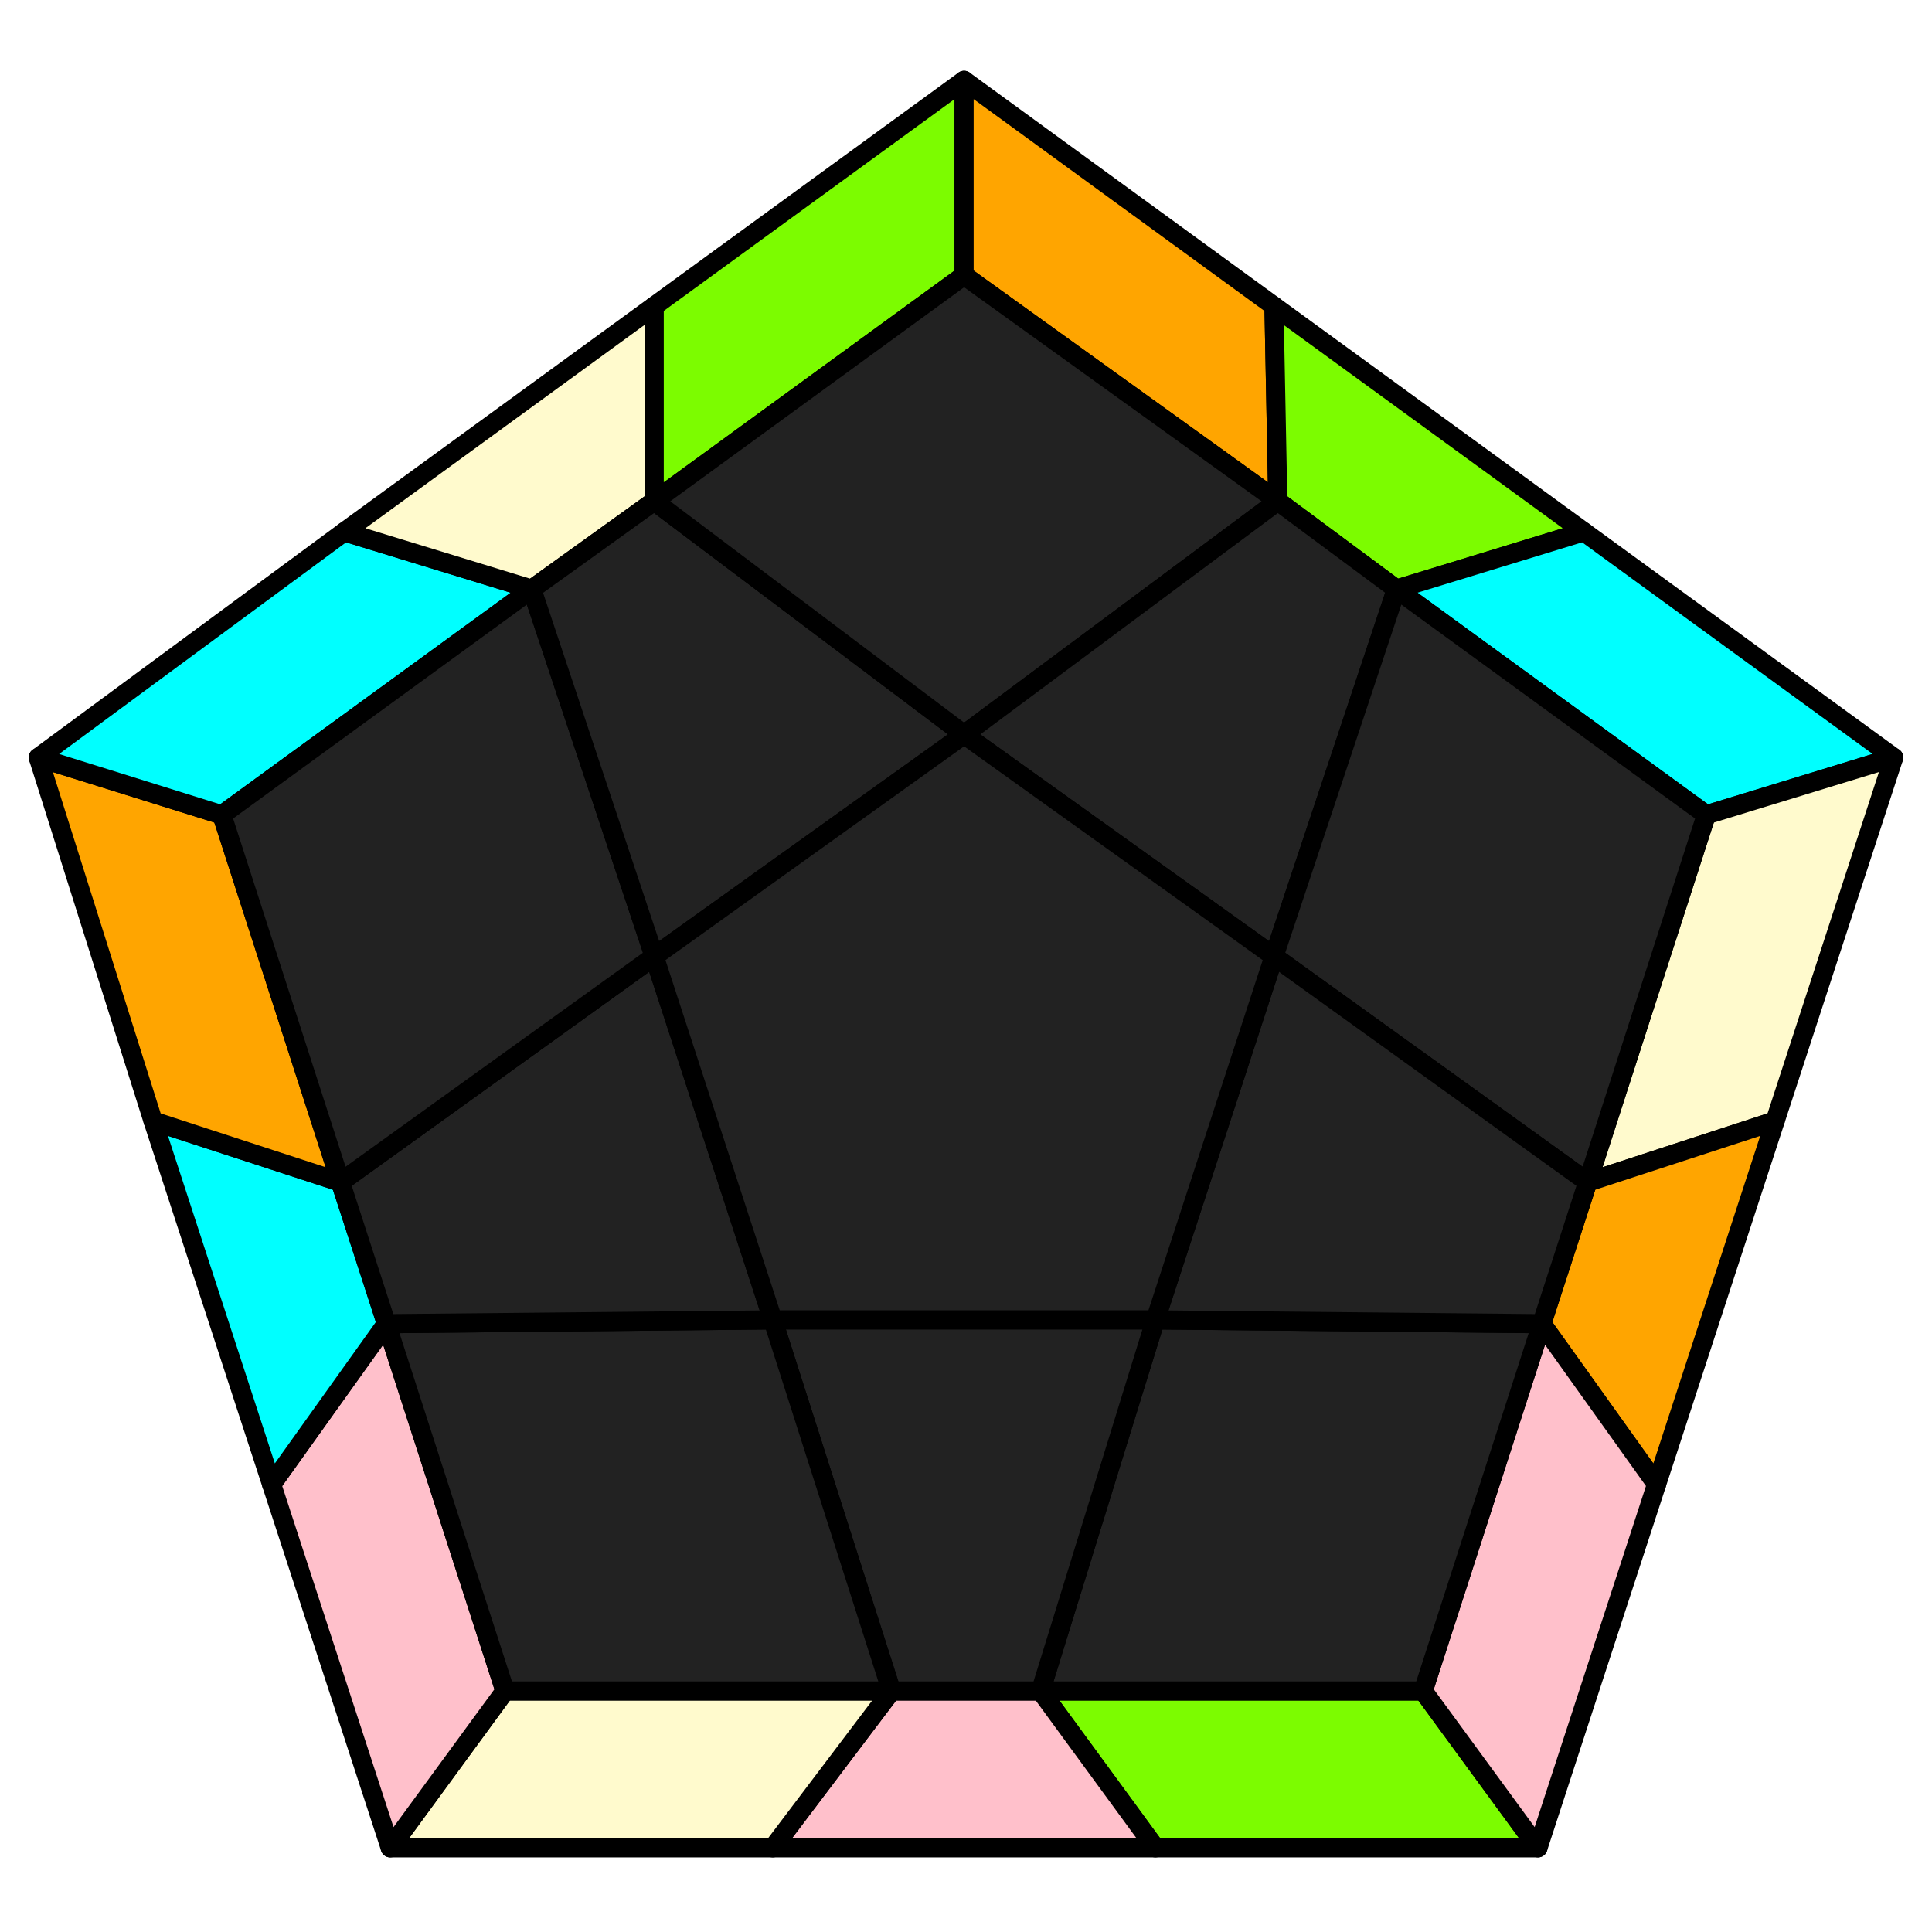
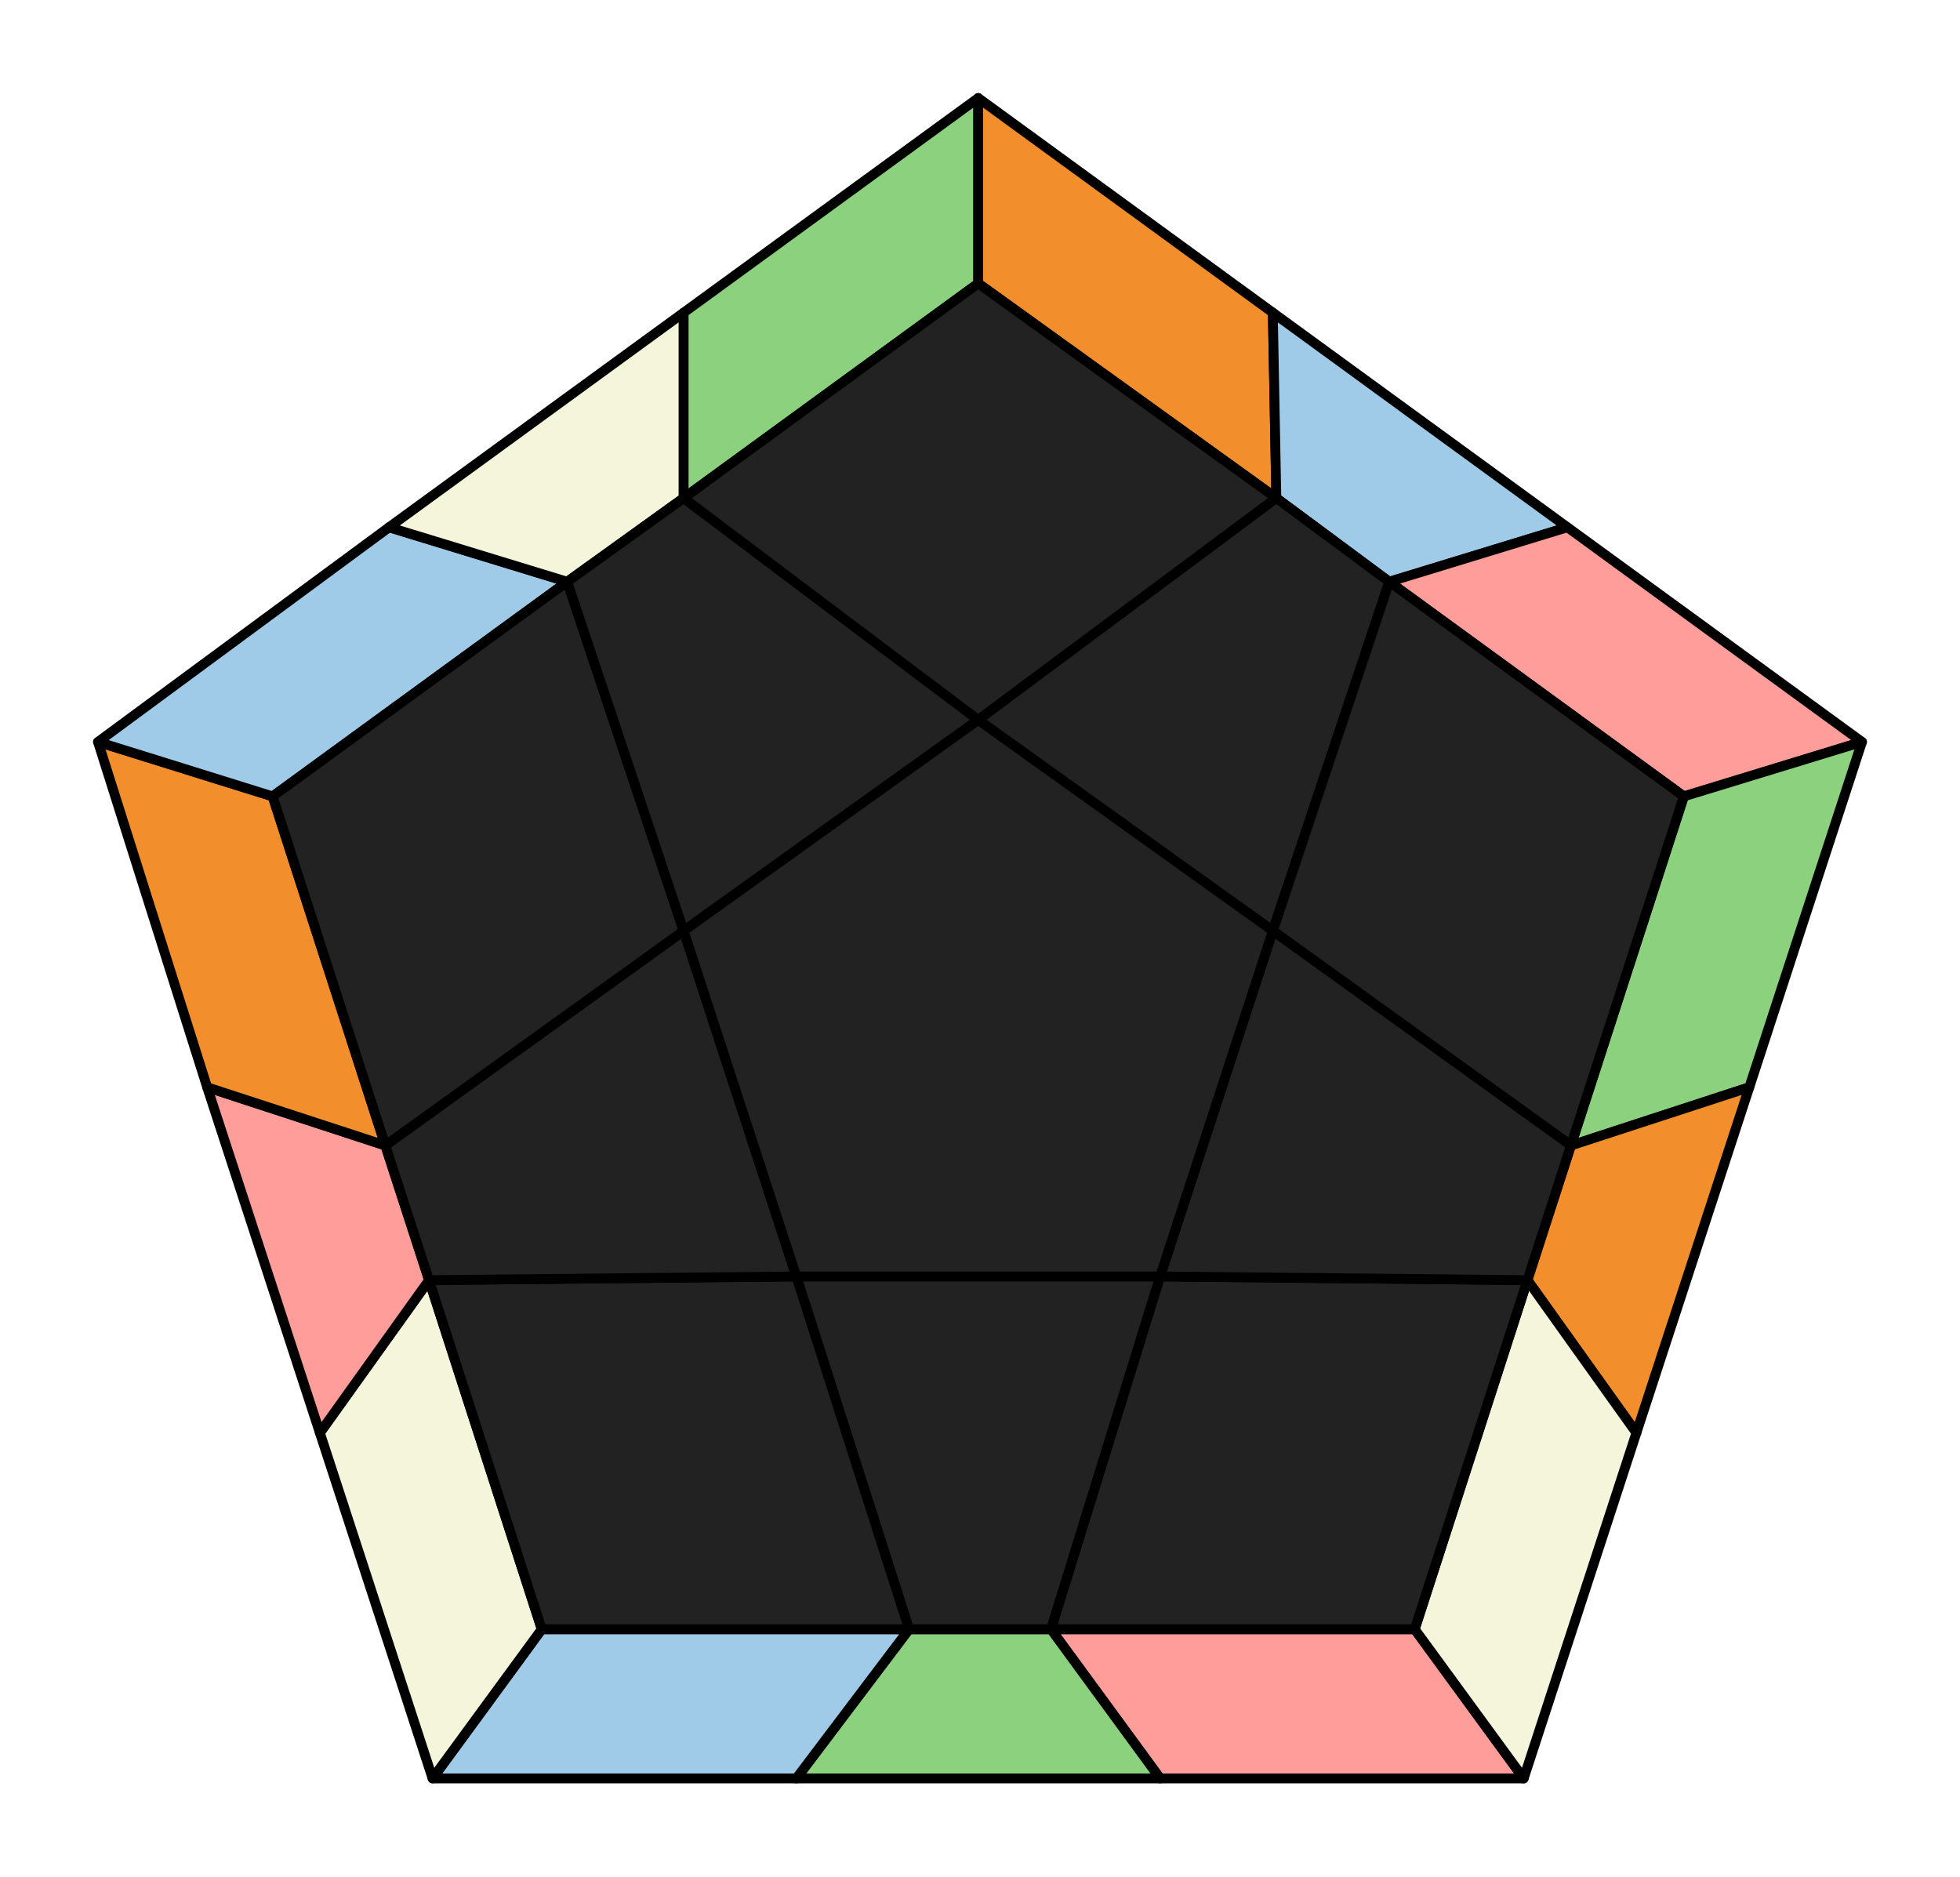
- <svg xmlns="http://www.w3.org/2000/svg" id="141" viewBox="0 0 505 505">
+ <svg xmlns="http://www.w3.org/2000/svg" viewBox="0 0 100.0 95.732">
  <style>
- polygon { stroke: black; stroke-width: 5px; stroke-linejoin: round;}
- .green {fill: #7cfc00;}
- .orange {fill: #ffa500;}
- .blue {fill: #00ffff;}
- .beige {fill: #fffacd;}
- .pink {fill: #ffc0cb;}
- .grey {fill: #222;}
+ polygon { stroke: black; stroke-width: 0.5px; stroke-linejoin: round;}
</style>
-   <polygon class="green" points="402 483 302 483 272 442 372 442" />
-   <polygon class="pink" points="302 483 202 483 233 442 272 442" />
-   <polygon class="beige" points="202 483 102 483 132 442 233 442" />
-   <polygon class="pink" points="102 483 71 388 101 346 132 442" />
-   <polygon class="blue" points="71 388 40 293 89 309 101 346" />
-   <polygon class="orange" points="40 293 10 198 58 213 89 309" />
-   <polygon class="blue" points="10 198 90 139 139 154 58 213" />
-   <polygon class="beige" points="90 139 171 80 171 131 139 154" />
-   <polygon class="green" points="171 80 252 21 252 72 171 131" />
-   <polygon class="orange" points="252 21 333 80 334 131 252 72" />
-   <polygon class="green" points="333 80 414 139 365 154 334 131" />
-   <polygon class="blue" points="414 139 495 198 446 213 365 154" />
-   <polygon class="beige" points="495 198 464 293 415 309 446 213" />
-   <polygon class="orange" points="464 293 433 388 403 346 415 309" />
-   <polygon class="pink" points="433 388 402 483 372 442 403 346" />
-   <polygon class="grey" points="372 442 272 442 302 345 403 346" />
-   <polygon class="grey" points="272 442 233 442 202 345 302 345" />
-   <polygon class="grey" points="132 442 101 346 202 345 233 442" />
-   <polygon class="grey" points="101 346 89 309 171 250 202 345" />
-   <polygon class="grey" points="58 213 139 154 171 250 89 309" />
-   <polygon class="grey" points="139 154 171 131 252 192 171 250" />
-   <polygon class="grey" points="252 72 334 131 252 192 171 131" />
-   <polygon class="grey" points="334 131 365 154 333 250 252 192" />
-   <polygon class="grey" points="446 213 415 309 333 250 365 154" />
-   <polygon class="grey" points="415 309 403 346 302 345 333 250" />
-   <polygon class="grey" points="302 345 202 345 171 250 252 192 333 250" />
+   <polygon fill="#FF9D9A" points="77.74 90.73 59.19 90.73 53.62 83.12 72.18 83.12" />
+   <polygon fill="#8CD17D" points="59.19 90.73 40.63 90.73 46.38 83.12 53.62 83.12" />
+   <polygon fill="#A0CBE8" points="40.63 90.73 22.07 90.73 27.64 83.12 46.38 83.12" />
+   <polygon fill="beige" points="22.07 90.73 16.32 73.10 21.89 65.31 27.64 83.12" />
+   <polygon fill="#FF9D9A" points="16.32 73.10 10.57 55.47 19.66 58.44 21.89 65.31" />
+   <polygon fill="#F28E2B" points="10.57 55.47 5.00 37.85 13.91 40.63 19.66 58.44" />
+   <polygon fill="#A0CBE8" points="5.00 37.85 19.85 26.90 28.94 29.68 13.91 40.63" />
+   <polygon fill="beige" points="19.85 26.90 34.88 15.95 34.88 25.41 28.94 29.68" />
+   <polygon fill="#8CD17D" points="34.88 15.95 49.91 5.00 49.91 14.46 34.88 25.41" />
+   <polygon fill="#F28E2B" points="49.91 5.00 64.94 15.95 65.12 25.41 49.91 14.46" />
+   <polygon fill="#A0CBE8" points="64.94 15.95 79.97 26.90 70.88 29.68 65.12 25.41" />
+   <polygon fill="#FF9D9A" points="79.97 26.90 95.00 37.85 85.91 40.63 70.88 29.68" />
+   <polygon fill="#8CD17D" points="95.00 37.85 89.25 55.47 80.15 58.44 85.91 40.63" />
+   <polygon fill="#F28E2B" points="89.25 55.47 83.49 73.10 77.93 65.31 80.15 58.44" />
+   <polygon fill="beige" points="83.49 73.10 77.74 90.73 72.18 83.12 77.93 65.31" />
+   <polygon fill="#222" points="72.18 83.12 53.62 83.12 59.19 65.12 77.93 65.31" />
+   <polygon fill="#222" points="53.62 83.12 46.38 83.12 40.63 65.12 59.19 65.12" />
+   <polygon fill="#222" points="27.64 83.12 21.89 65.31 40.63 65.12 46.38 83.12" />
+   <polygon fill="#222" points="21.89 65.31 19.66 58.44 34.88 47.49 40.63 65.12" />
+   <polygon fill="#222" points="13.91 40.63 28.94 29.68 34.88 47.49 19.66 58.44" />
+   <polygon fill="#222" points="28.94 29.68 34.88 25.41 49.91 36.73 34.88 47.49" />
+   <polygon fill="#222" points="49.91 14.46 65.12 25.41 49.91 36.73 34.88 25.41" />
+   <polygon fill="#222" points="65.12 25.41 70.88 29.68 64.94 47.49 49.91 36.73" />
+   <polygon fill="#222" points="85.91 40.63 80.15 58.44 64.94 47.49 70.88 29.68" />
+   <polygon fill="#222" points="80.15 58.44 77.93 65.31 59.19 65.12 64.94 47.49" />
+   <polygon fill="#222" points="59.19 65.12 40.63 65.12 34.88 47.49 49.91 36.73 64.94 47.49" />
</svg>
